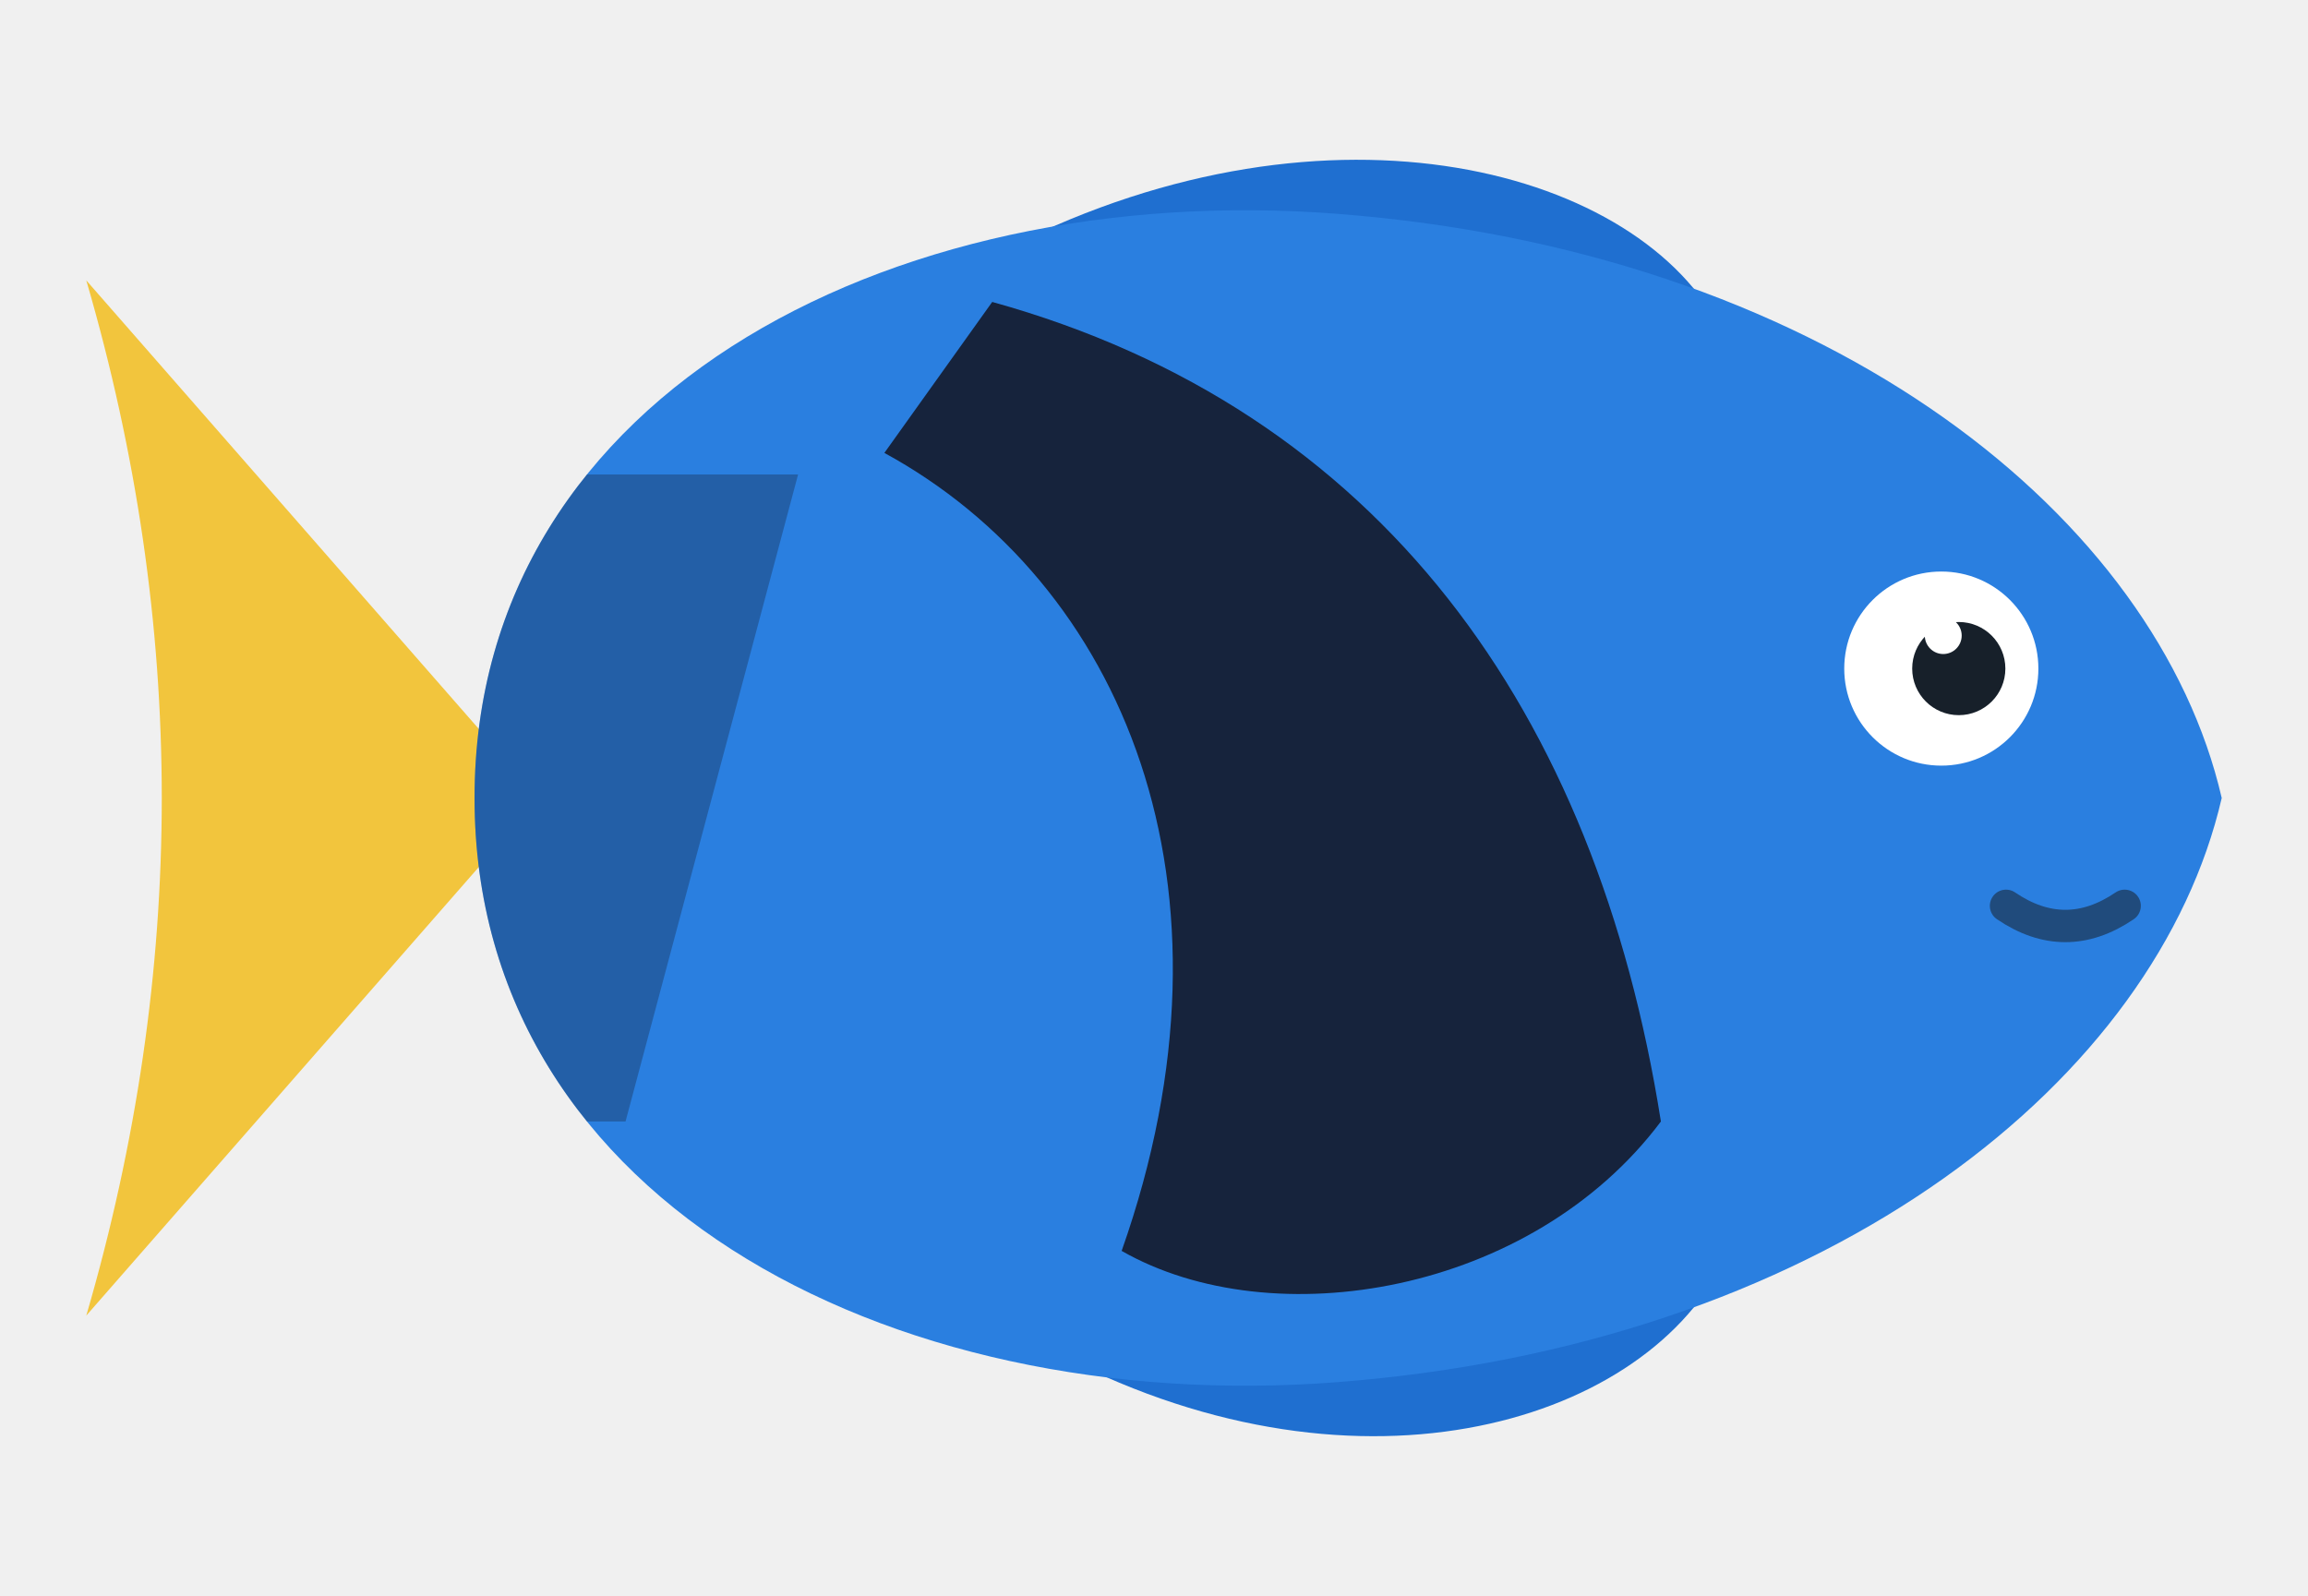
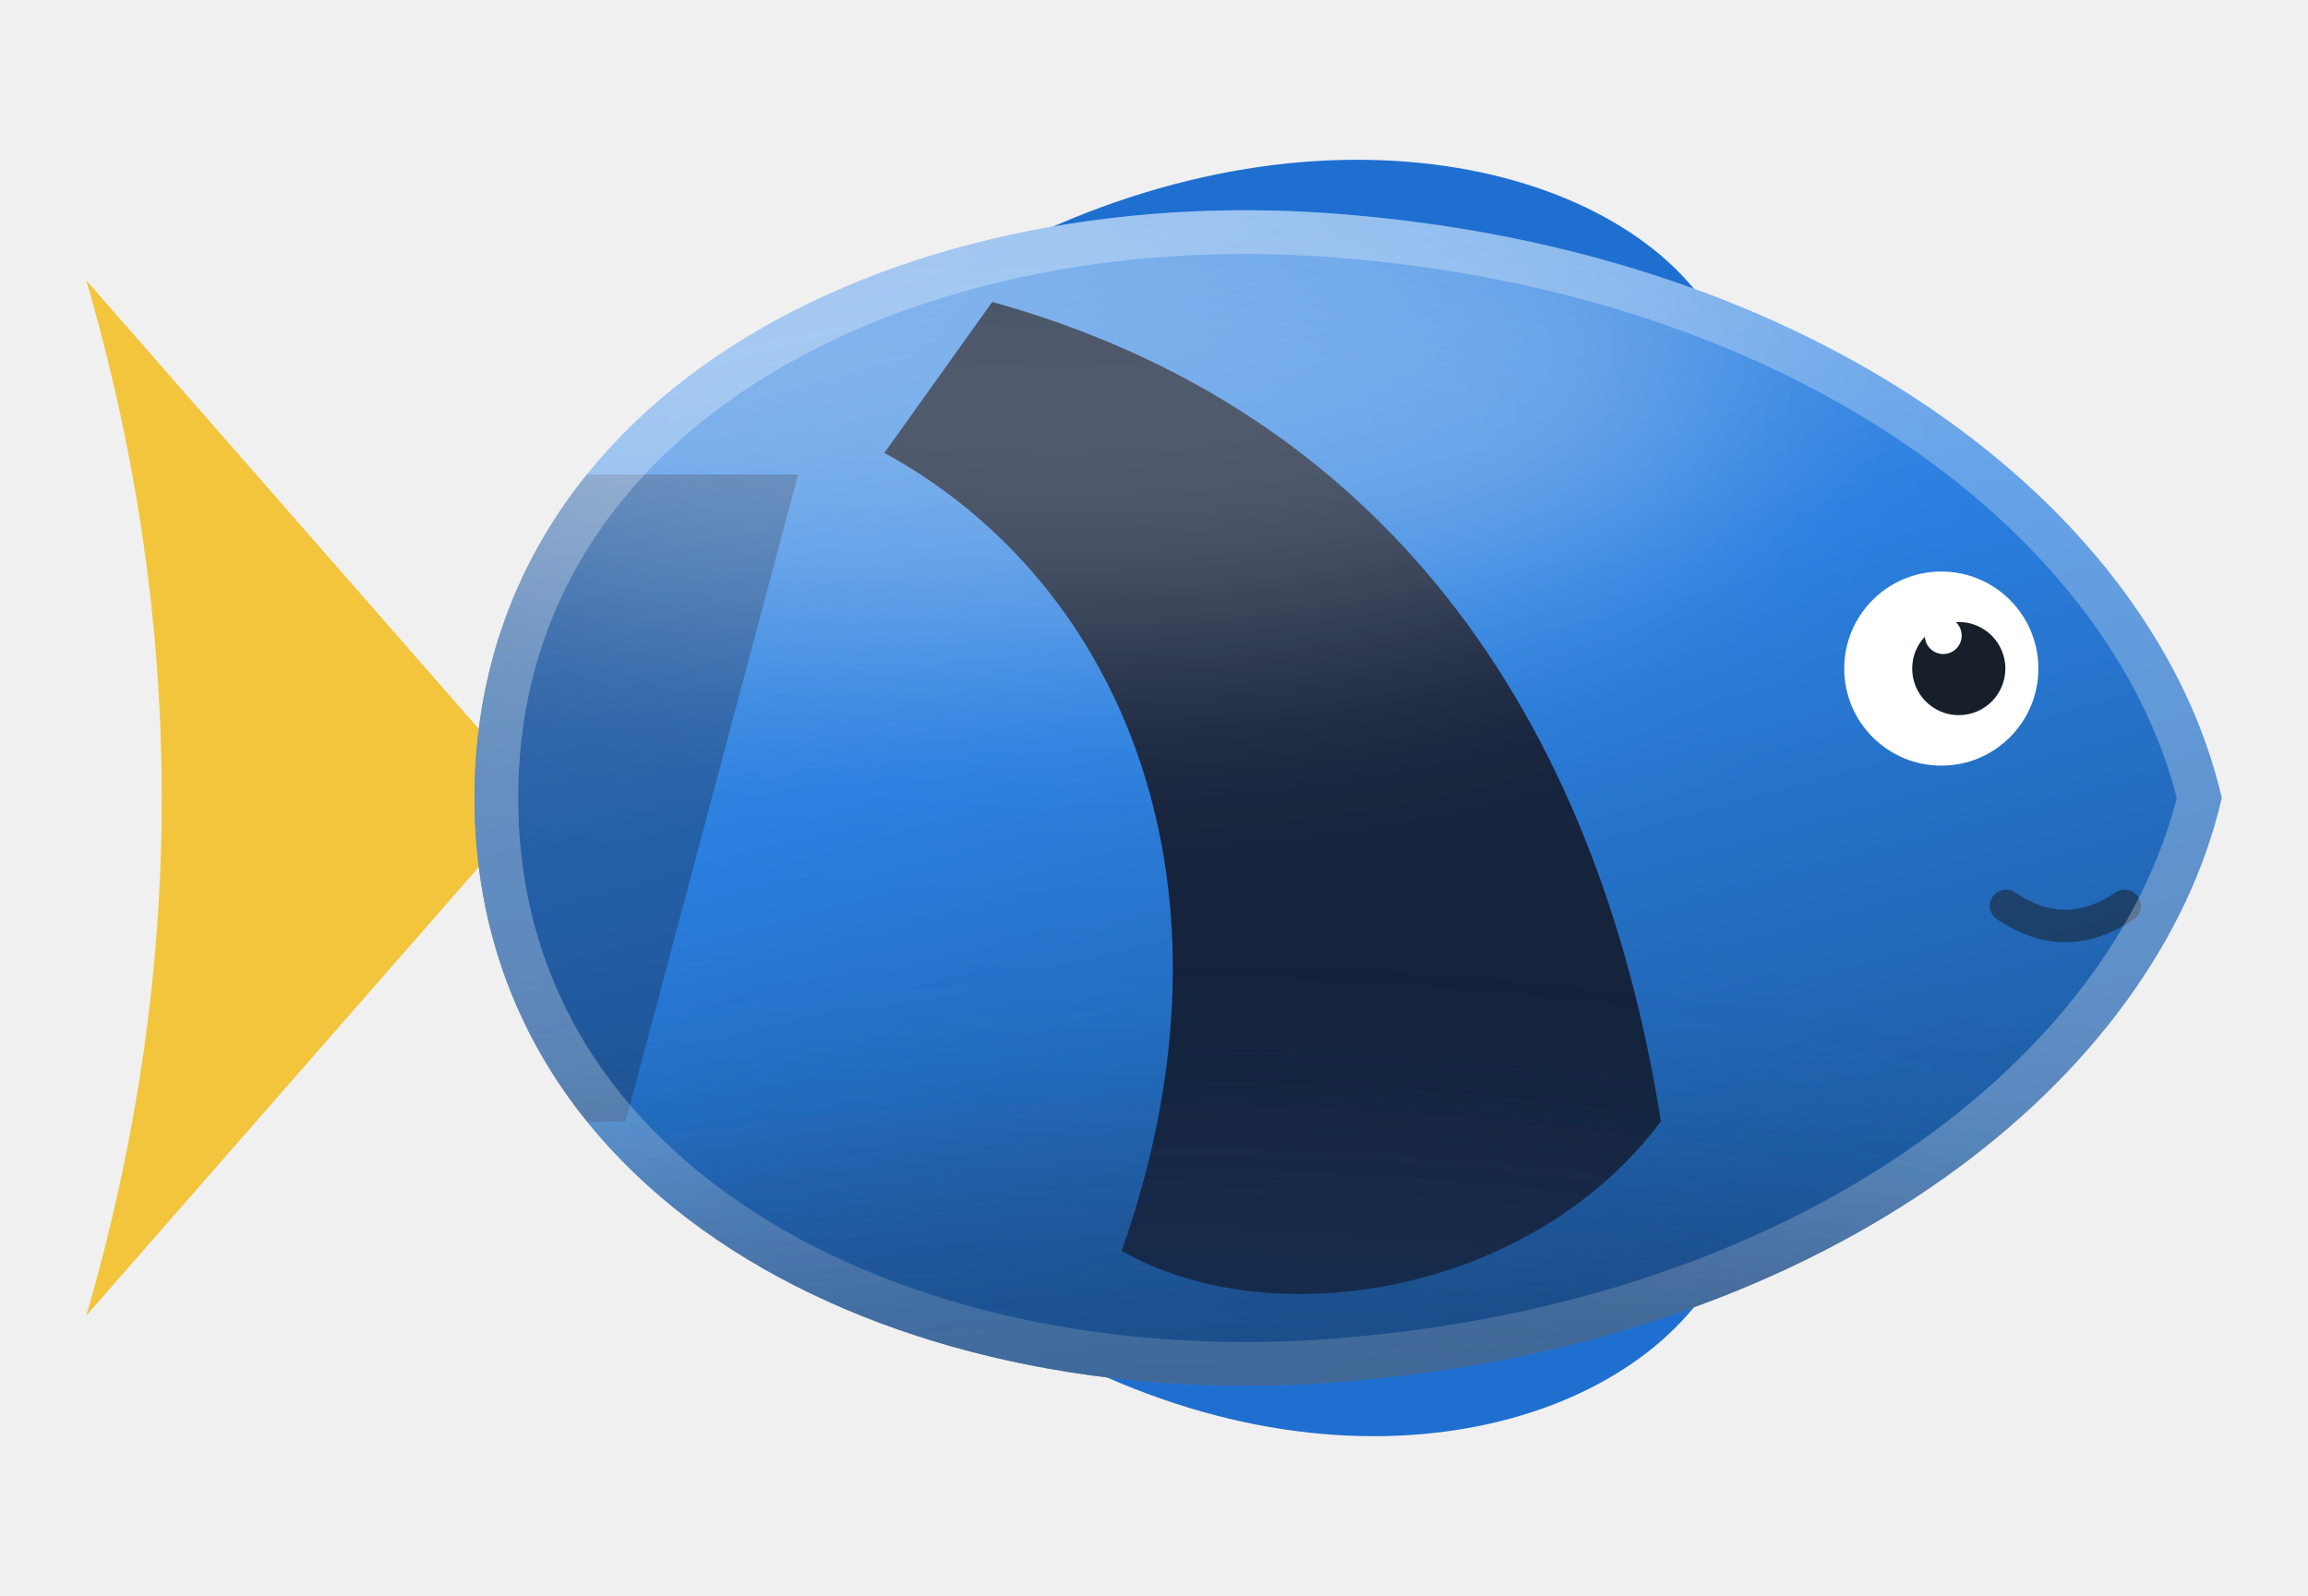
<svg xmlns="http://www.w3.org/2000/svg" viewBox="0 0 214 148" width="642" height="444">
  <defs>
    <clipPath id="c">
      <path d="M44,74 C44,36 84,16 126,20 C170,24 200,48 206,74 C200,100 170,124 126,128 C84,132 44,112 44,74 Z" />
    </clipPath>
+     <linearGradient id="vol" x1="0.15" y1="0" x2="0.55" y2="1">
+       <stop offset="0" stop-color="#6aa5e9" />
+       <stop offset="0.45" stop-color="#2a7fe0" />
+       <stop offset="1" stop-color="#1d599d" />
+     </linearGradient>
+     <filter id="soft" x="-60%" y="-60%" width="220%" height="220%">
+       <feGaussianBlur stdDeviation="10.4" />
+     </filter>
  </defs>
  <path d="M50,74 L8,26 Q22,74 8,122 Z" fill="#f2c53d" />
  <path d="M88,26 C118,8 148,14 158,28 L140,42 Z" fill="#1f6fd0" />
  <path d="M92,122 C120,140 148,134 158,120 L140,106 Z" fill="#1f6fd0" />
-   <path d="M44,74 C44,36 84,16 126,20 C170,24 200,48 206,74 C200,100 170,124 126,128 C84,132 44,112 44,74 Z" fill="#2a7fe0" />
+   <path d="M44,74 C44,36 84,16 126,20 C170,24 200,48 206,74 C200,100 170,124 126,128 C84,132 44,112 44,74 Z" fill="url(#vol)" />
  <g clip-path="url(#c)">
    <path d="M92,28 C128,38 148,66 154,104 C142,120 118,124 104,116                  C116,82 104,54 82,42 Z" fill="#16233c" />
    <path d="M44,44 L74,44 L58,104 L36,104 Z" fill="#16233c" opacity=".35" />
  </g>
  <circle cx="180" cy="62" r="9" fill="#fff" />
  <circle cx="181.62" cy="62" r="4.32" fill="#17202a" />
  <circle cx="180.18" cy="58.94" r="1.71" fill="#fff" />
  <path d="M186,84 q5.5,3.74 11,0" fill="none" stroke="#17202a" stroke-width="3" stroke-linecap="round" opacity=".55" />
+   <g clip-path="url(#c)">
+     <path d="M44,74 C44,36 84,16 126,20 C170,24 200,48 206,74 C200,100 170,124 126,128 C84,132 44,112 44,74 Z" fill="none" stroke="#ffffff" stroke-width="8.1" opacity=".28" />
+     <ellipse cx="98" cy="38" rx="64" ry="22" fill="#ffffff" opacity=".26" filter="url(#soft)" />
+     <ellipse cx="107" cy="157" rx="133" ry="50" fill="#133965" opacity=".42" filter="url(#soft)" />
+   </g>
</svg>
